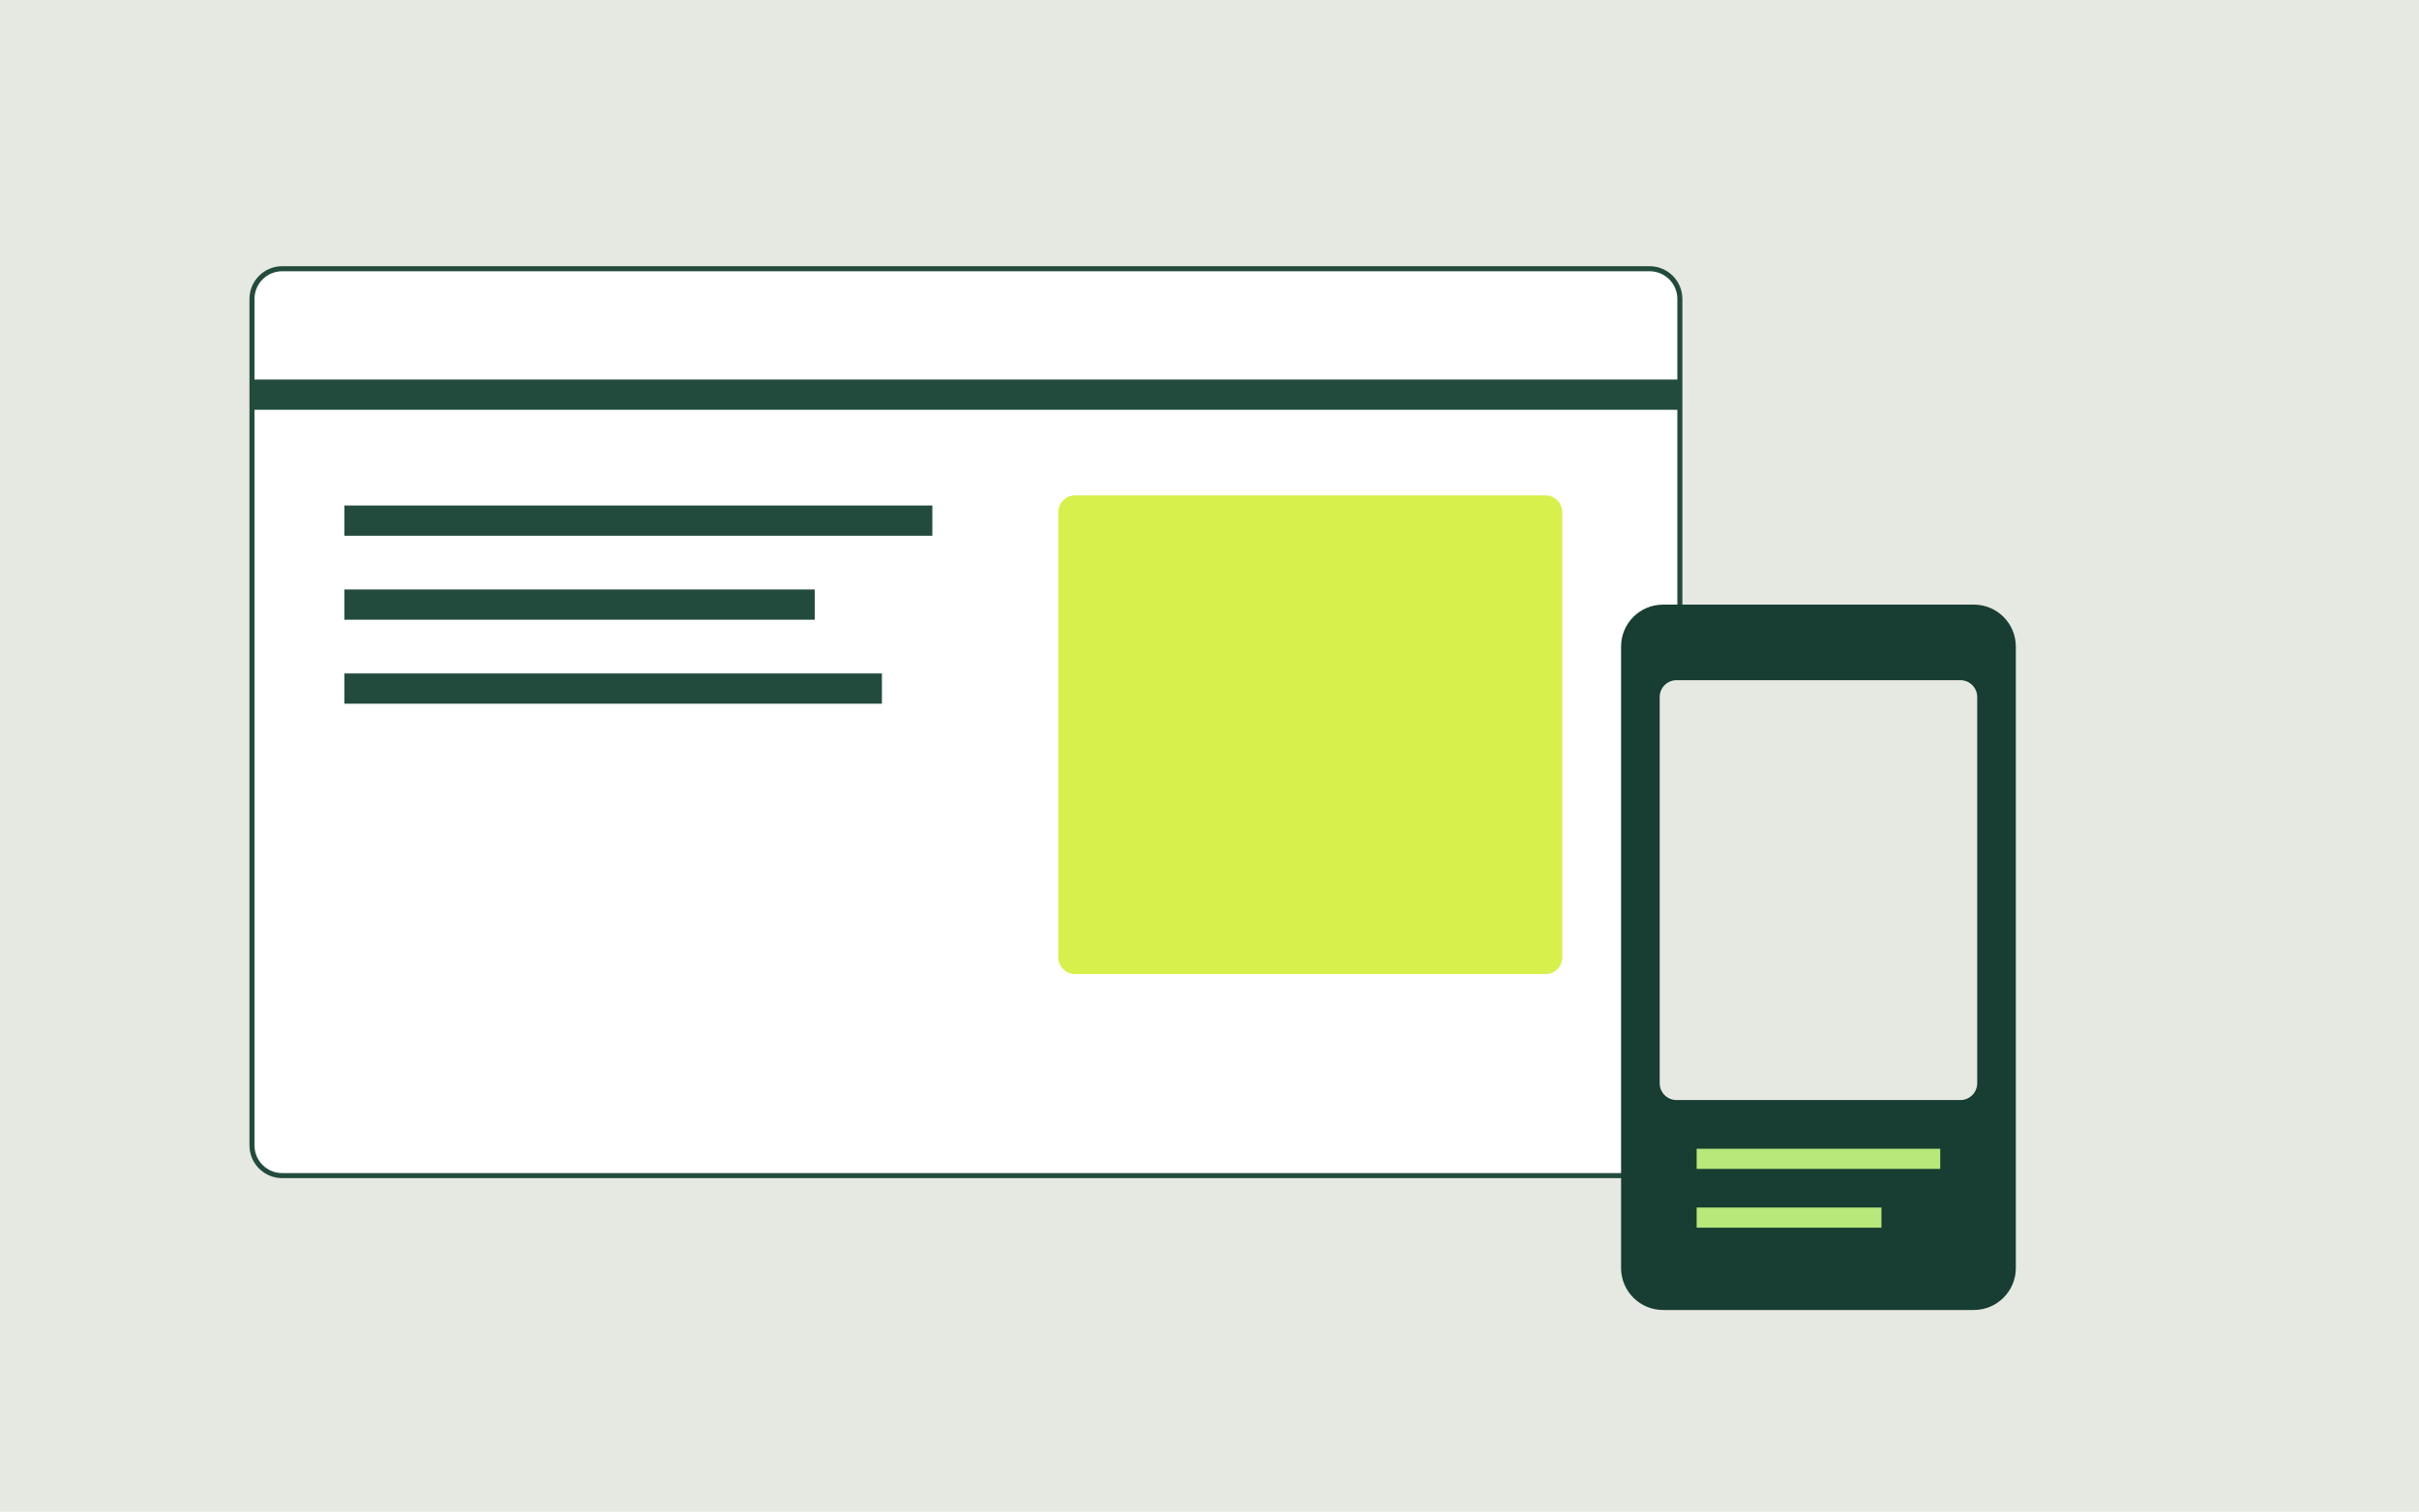
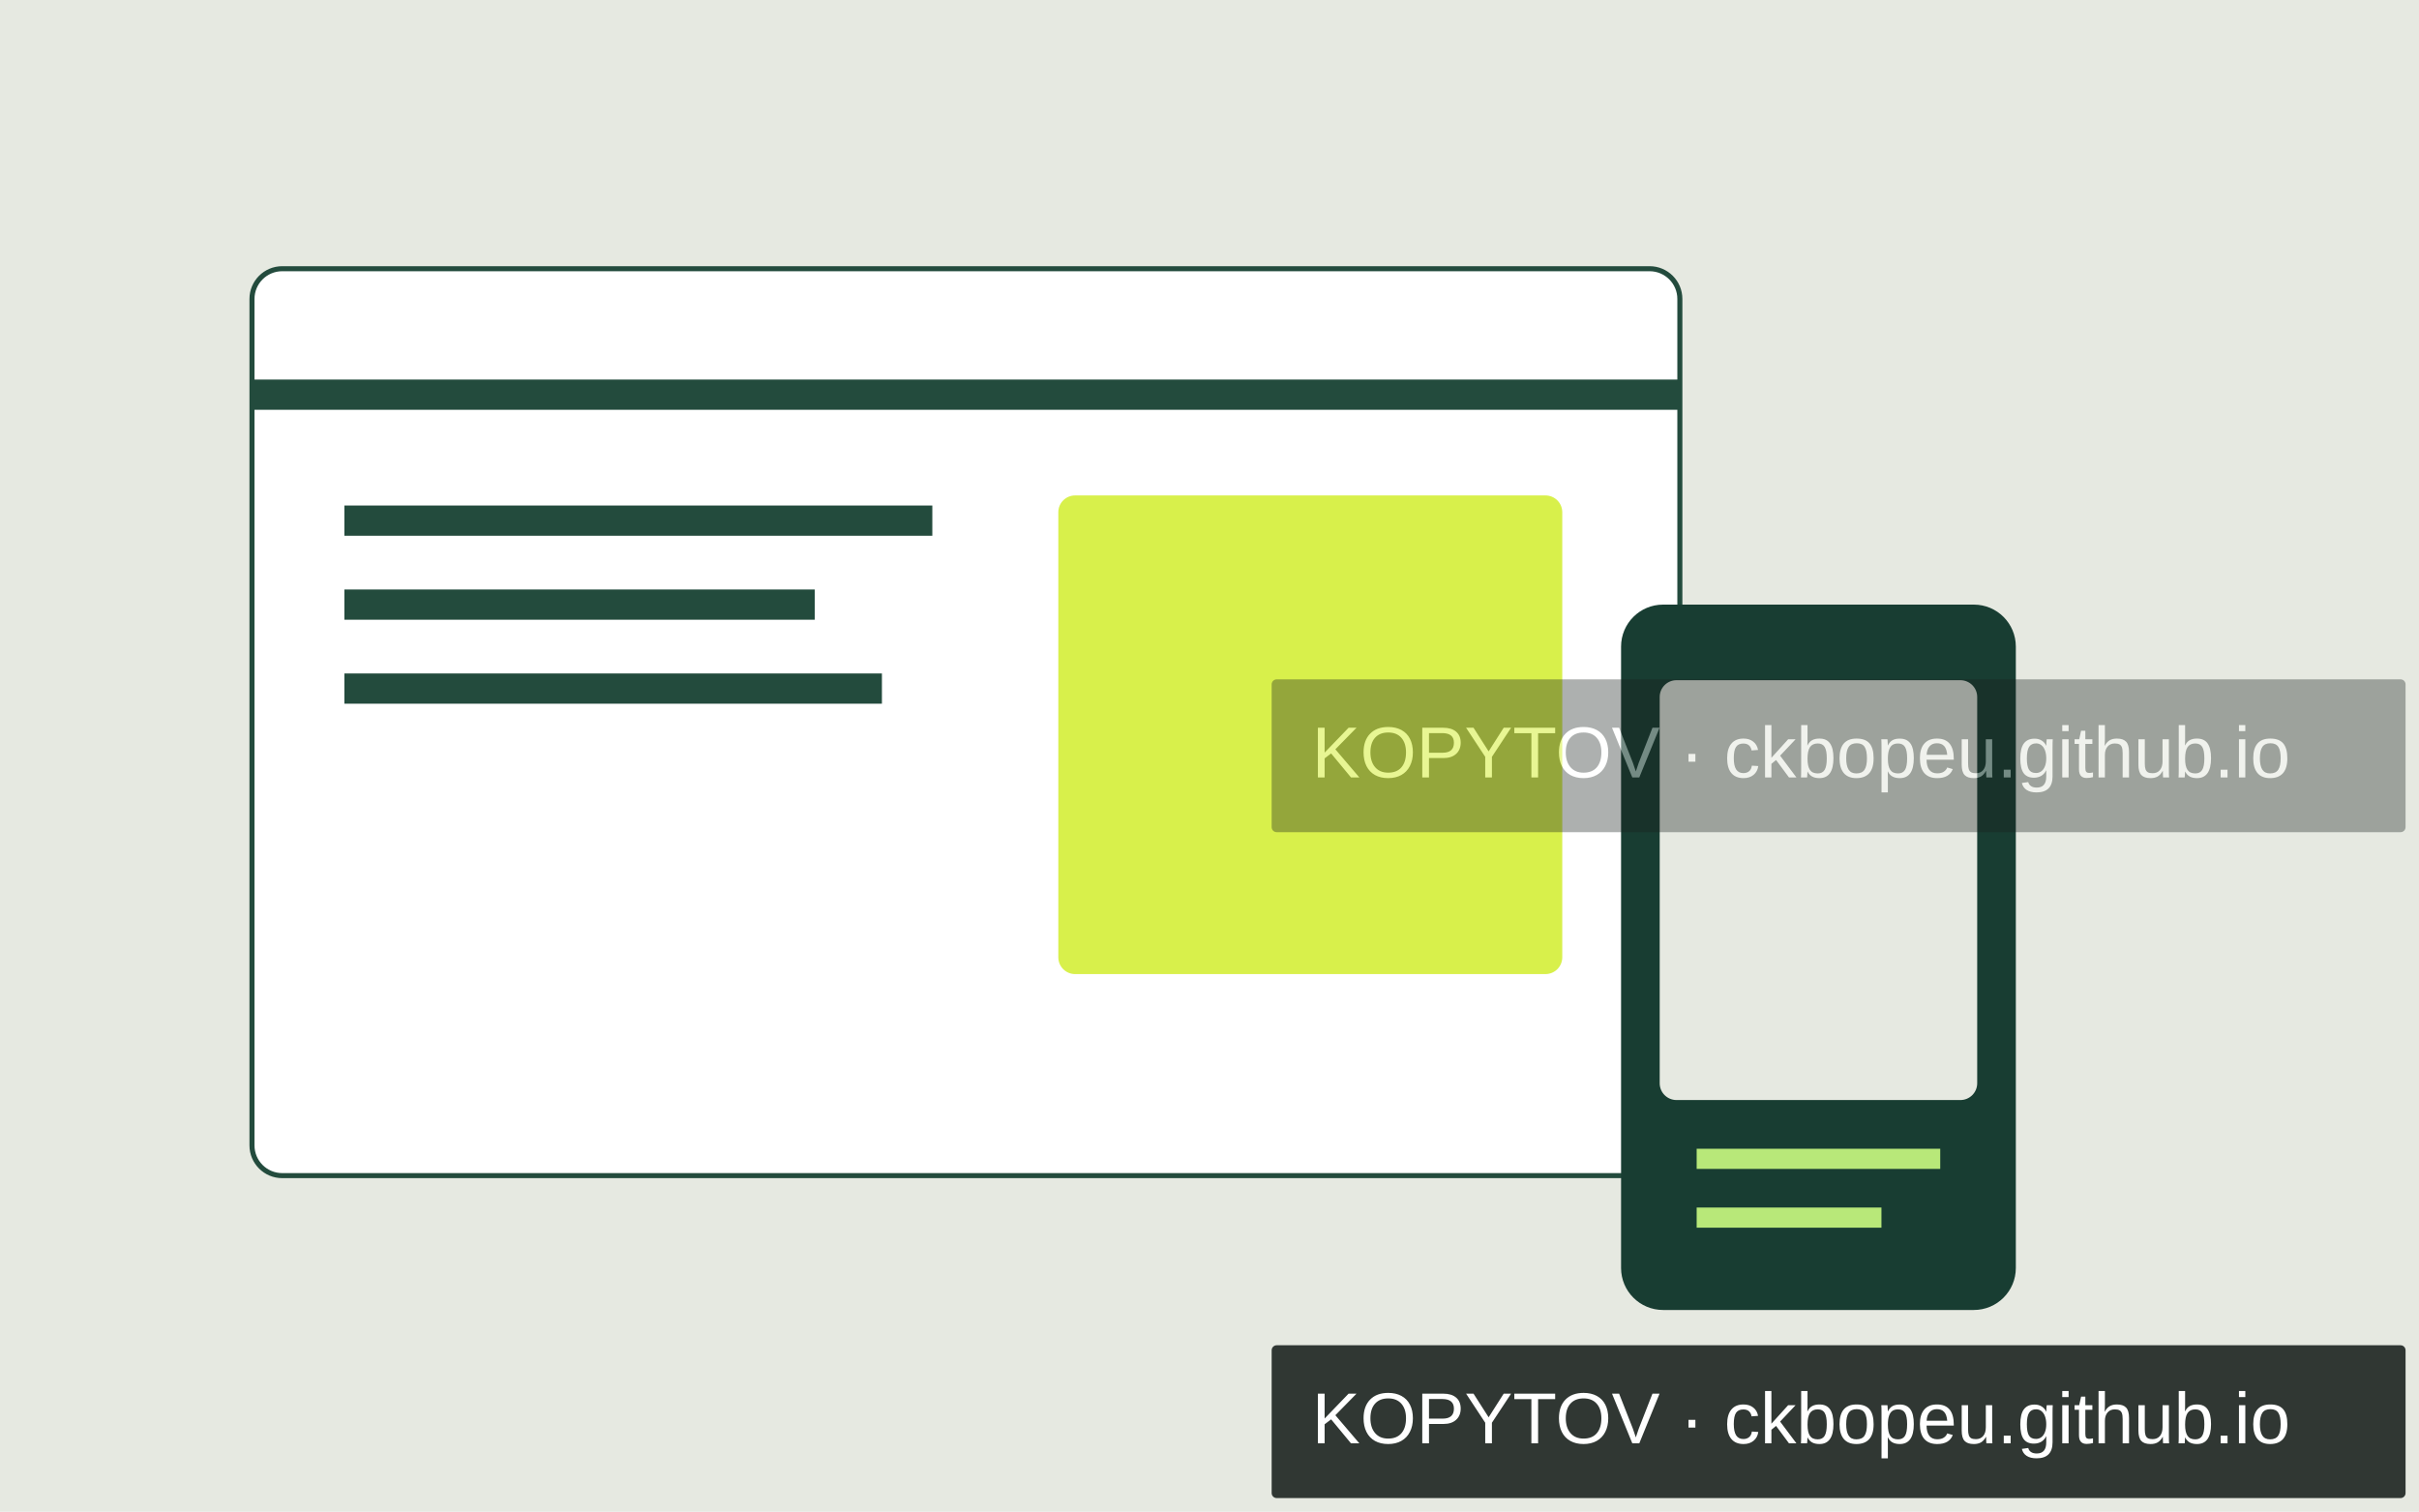
<svg xmlns="http://www.w3.org/2000/svg" viewBox="0 0 1440 900">
  <rect width="1440" height="900" fill="#e6e9e1" />
  <rect x="150" y="160" width="850" height="540" rx="18" fill="#fff" stroke="#234b3d" stroke-width="3" />
  <path d="M150 235h850M205 310h350M205 360h280M205 410h320" stroke="#234b3d" stroke-width="18" />
  <rect x="630" y="295" width="300" height="285" rx="10" fill="#d8f04b" />
  <rect x="965" y="360" width="235" height="420" rx="25" fill="#183d32" />
  <rect x="988" y="405" width="189" height="250" rx="10" fill="#e6e9e1" />
  <path d="M1010 690h145M1010 725h110" stroke="#b8e879" stroke-width="12" />
+   <g transform="translate(0 0) scale(1 1)">
+     <g>
+       <rect x="757" y="801" width="675" height="91" rx="3" fill="#18201d" fill-opacity=".88" />
+       <text x="781" y="859.4" font-family="Arial,sans-serif" font-size="43" fill="white" textLength="627" lengthAdjust="spacingAndGlyphs">KOPYTOV · ckbopeu.github.io</text>
+     </g>
+     <g opacity=".4" transform="translate(0 -396.5)">
+       <rect x="757" y="801" width="675" height="91" rx="3" fill="#18201d" fill-opacity=".88" />
+       <text x="781" y="859.4" font-family="Arial,sans-serif" font-size="43" fill="white" textLength="627" lengthAdjust="spacingAndGlyphs">KOPYTOV · ckbopeu.github.io</text>
+     </g>
+   </g>
</svg>
